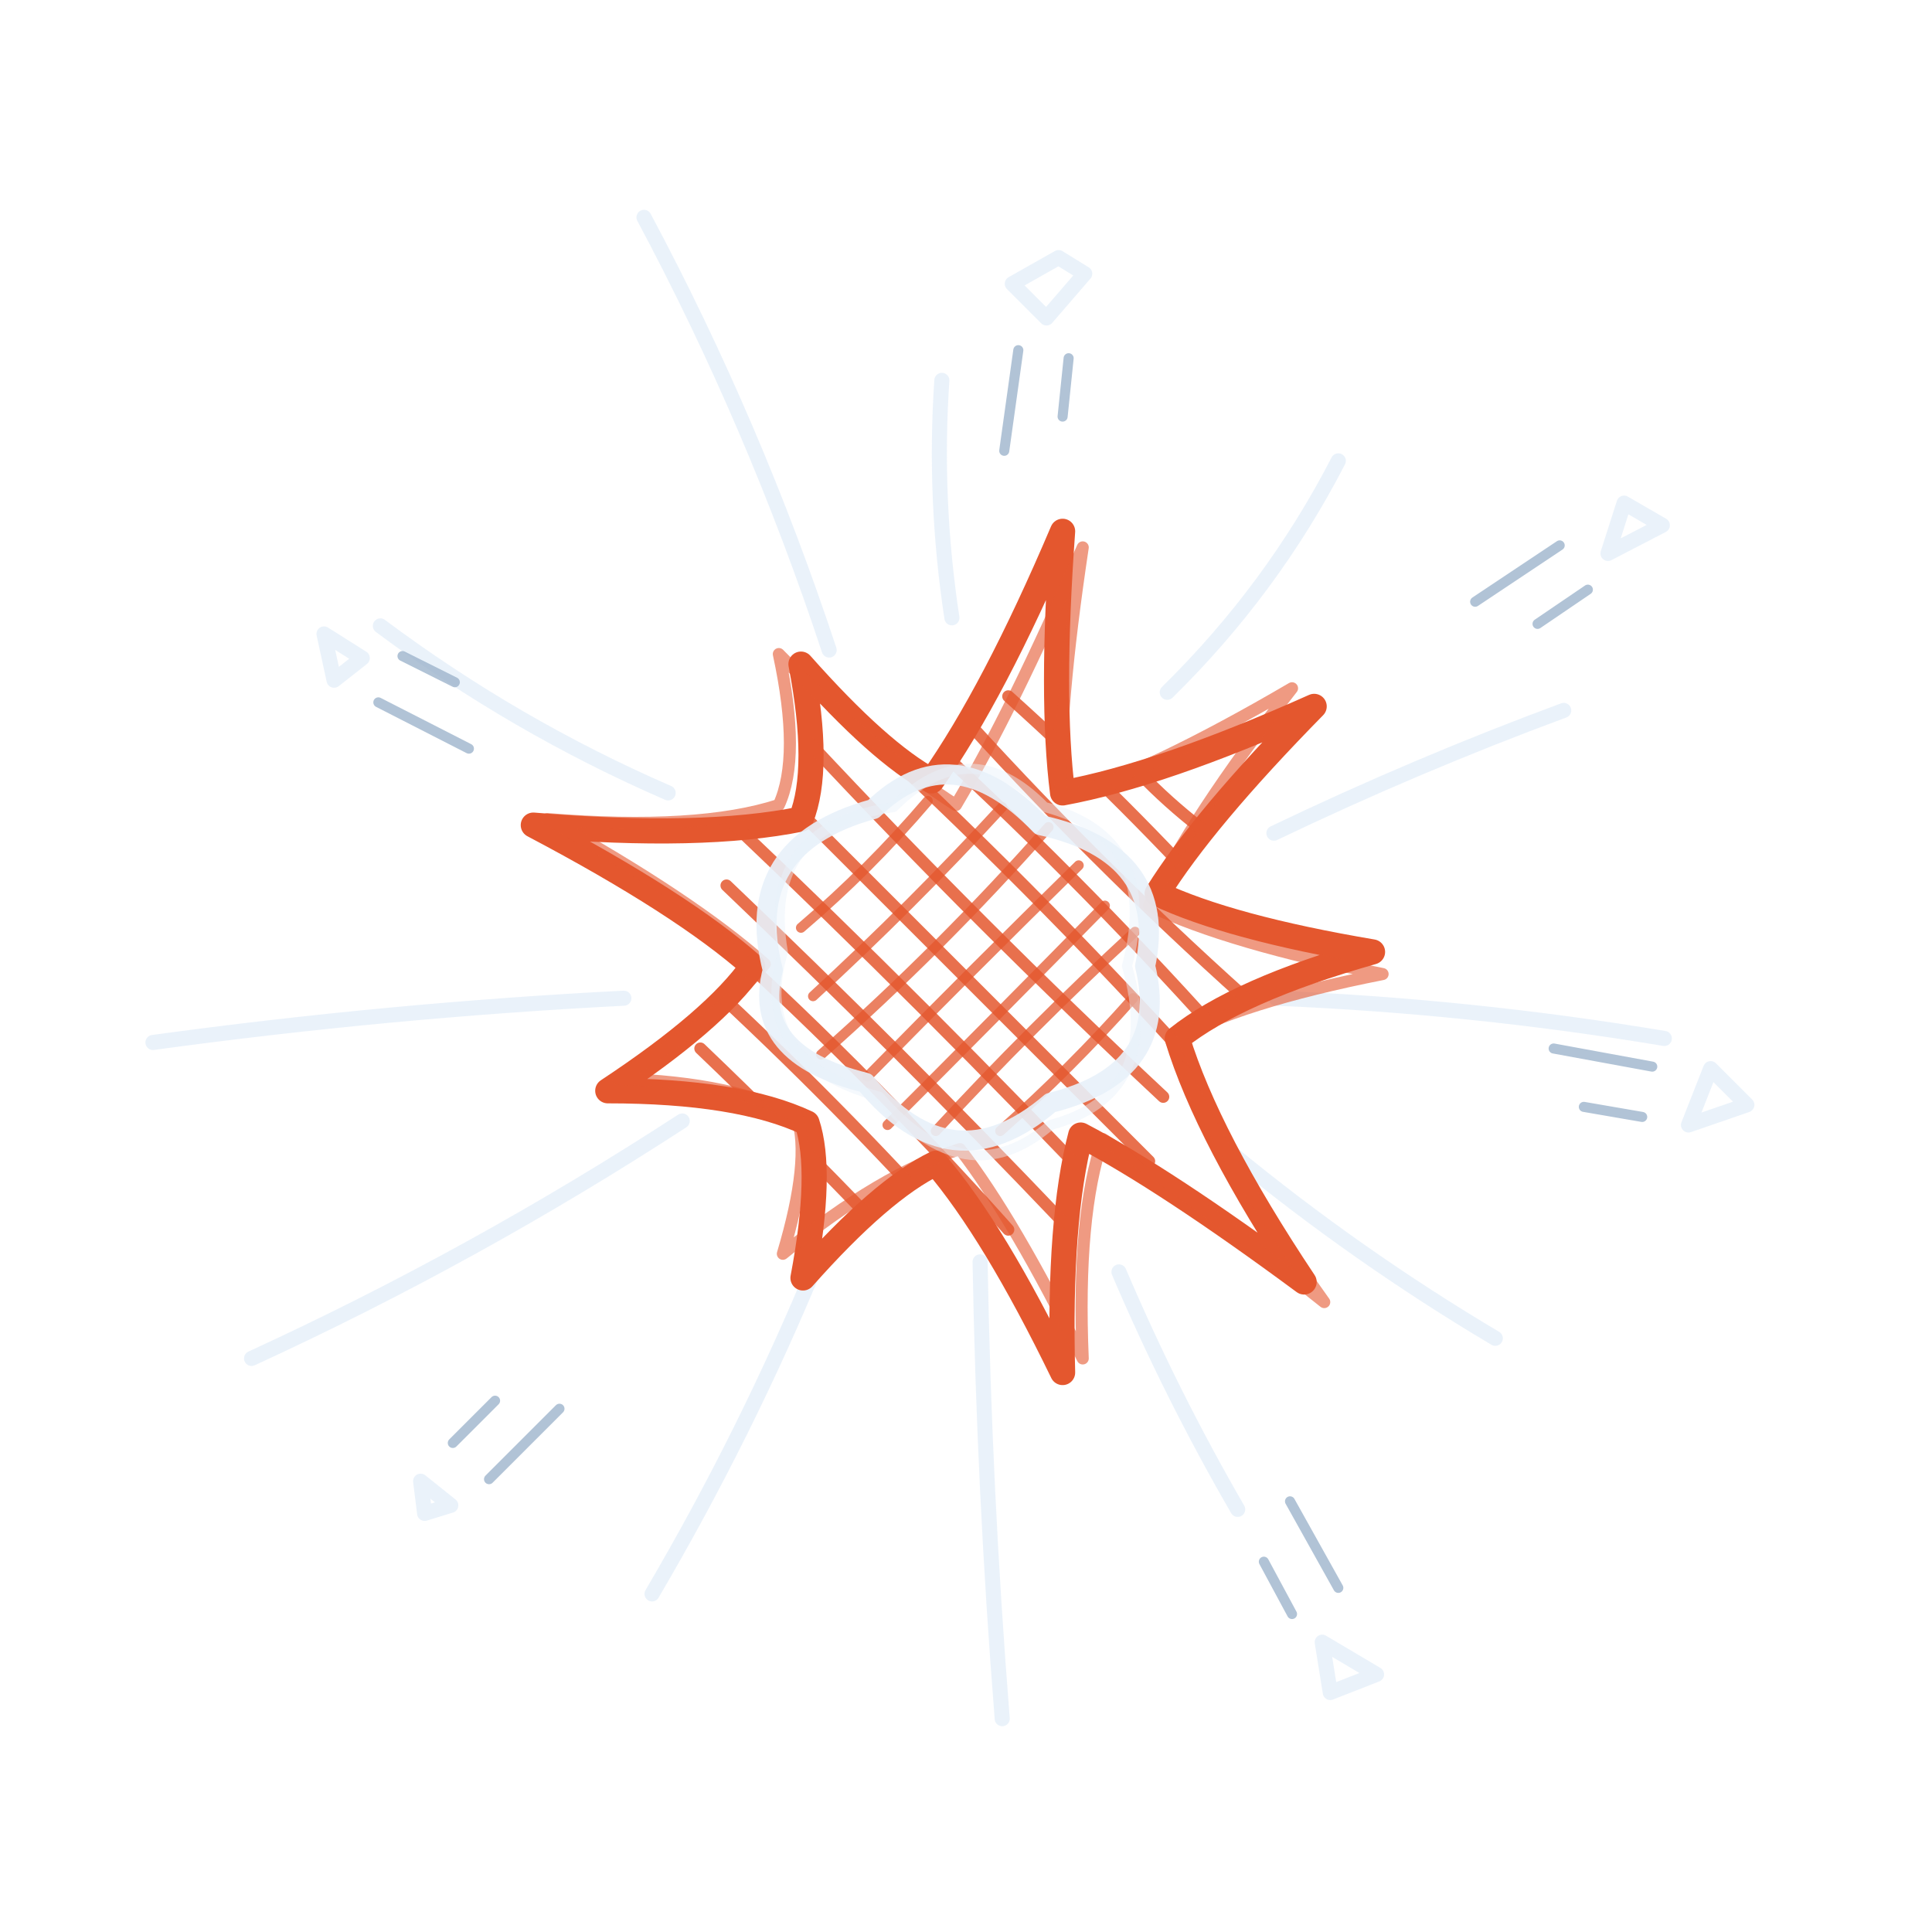
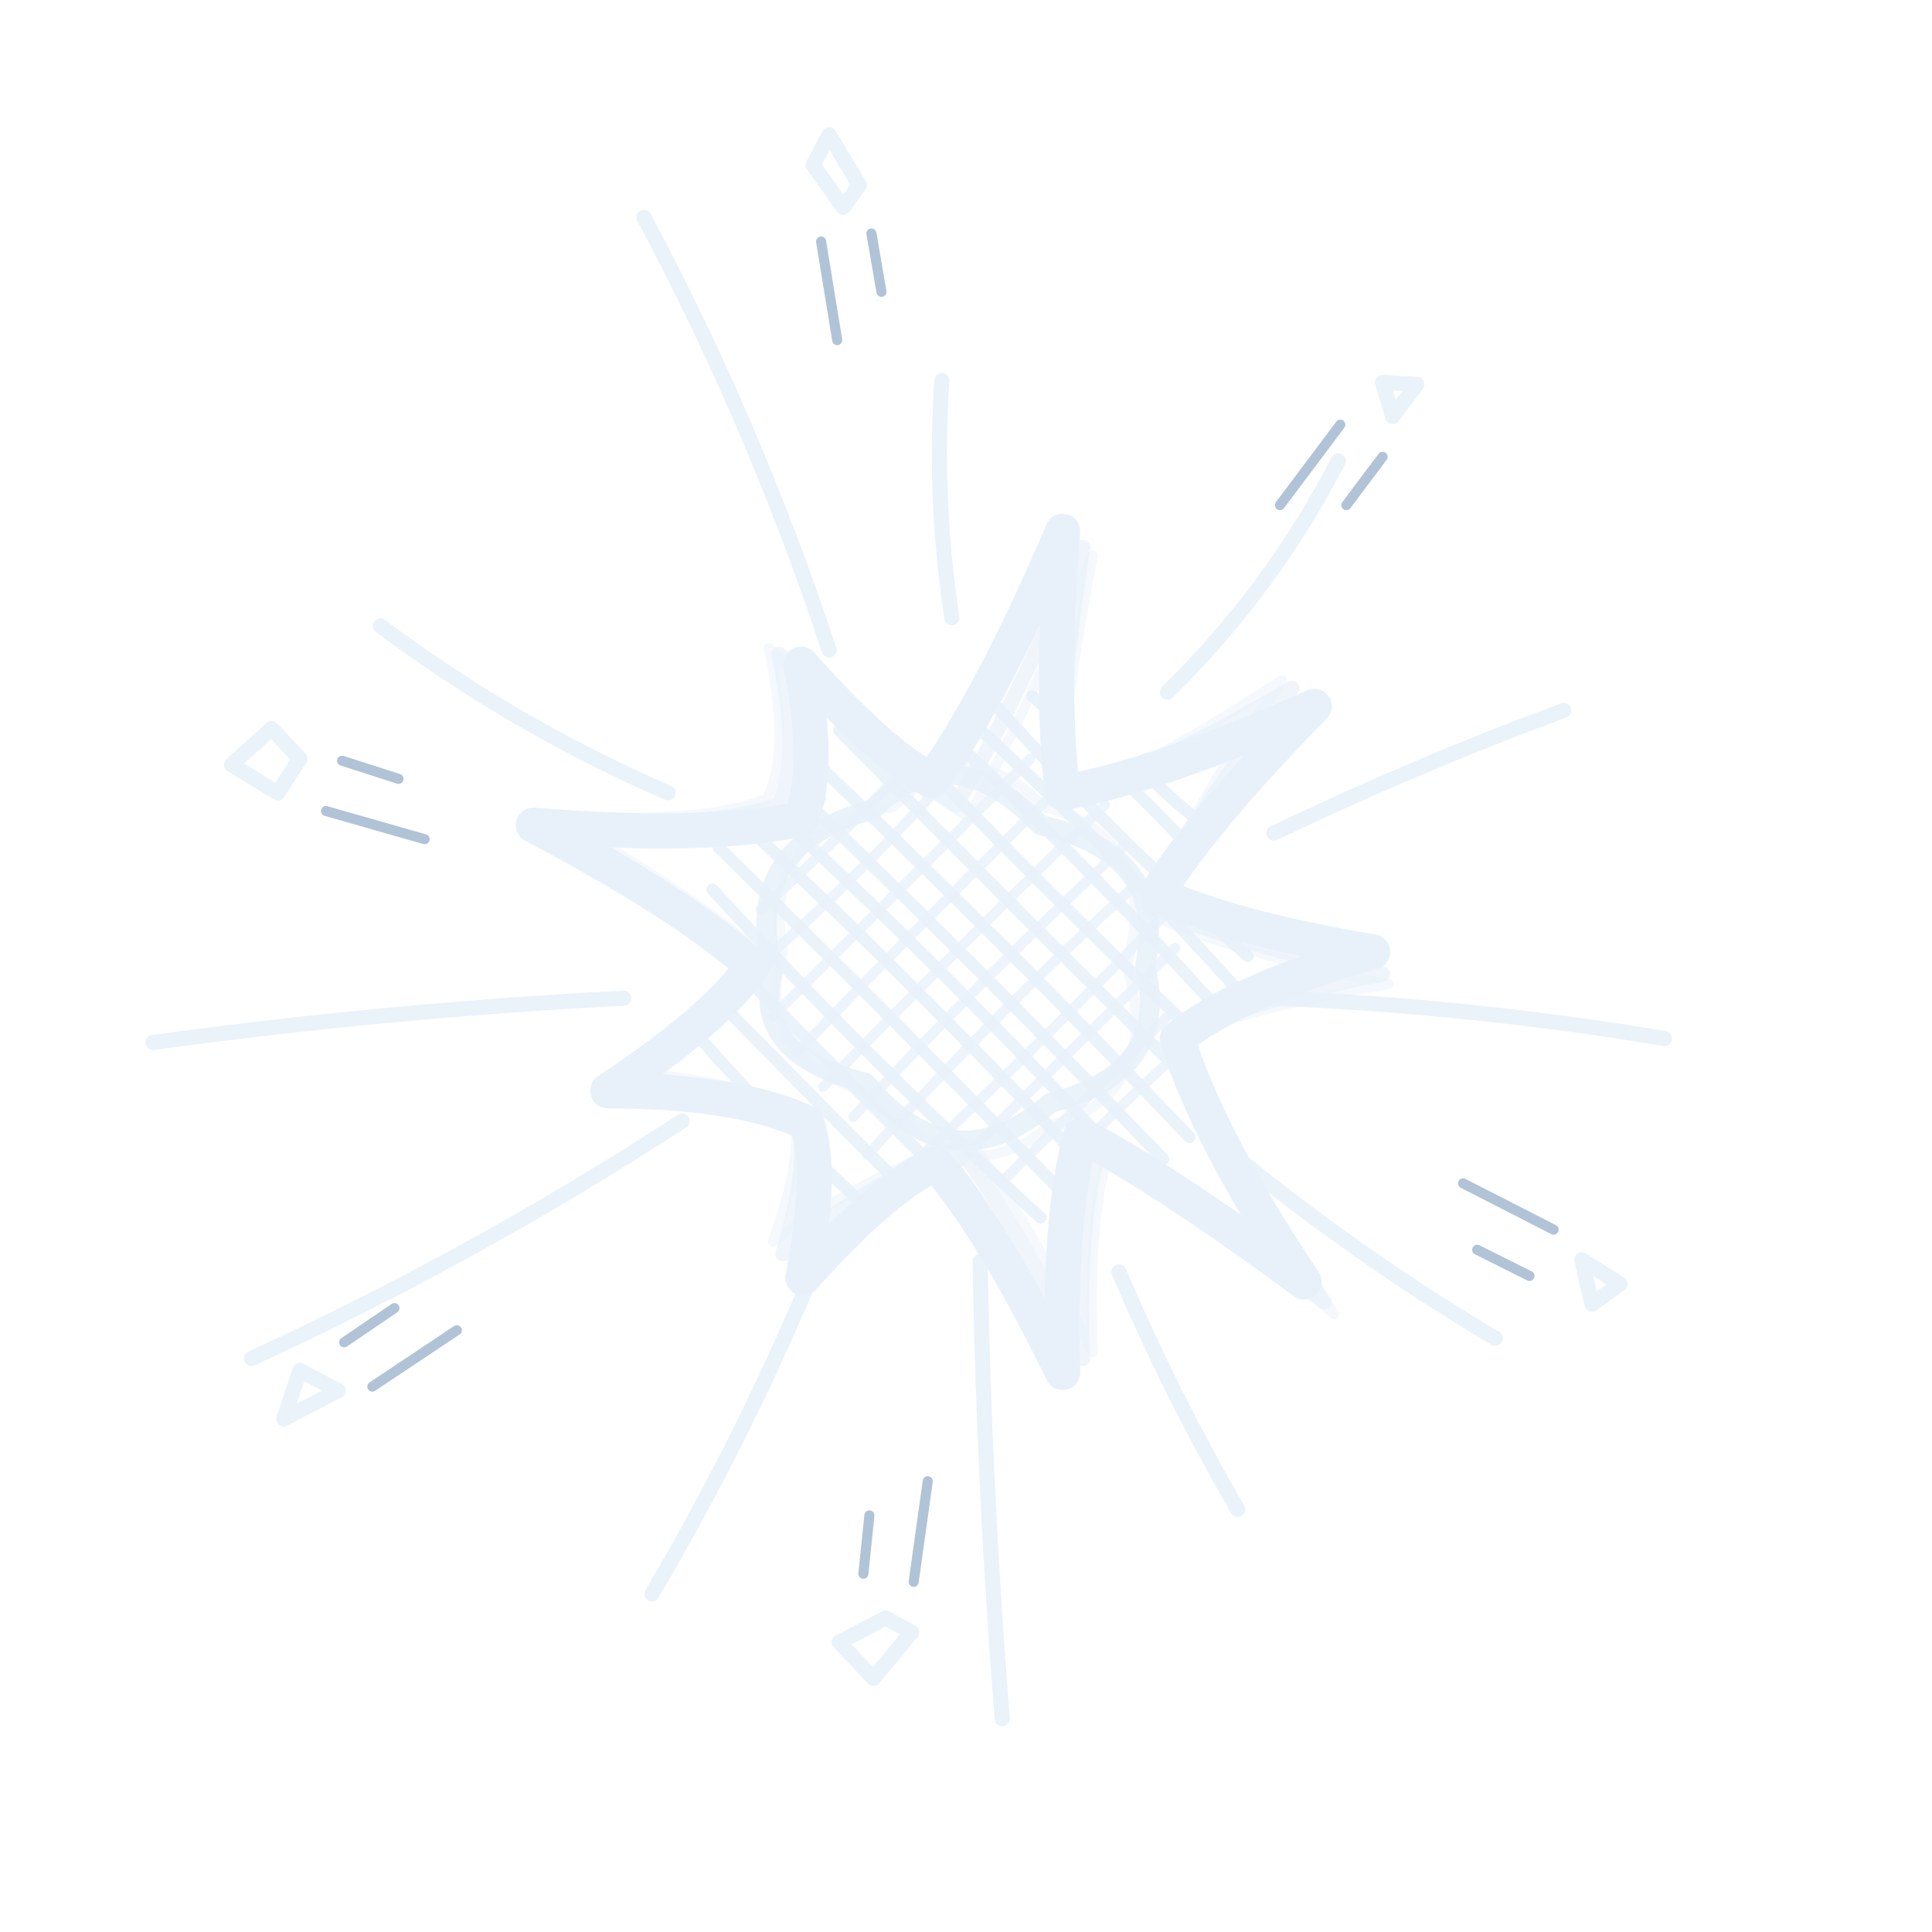
<svg xmlns="http://www.w3.org/2000/svg" width="96" height="96" viewBox="0 0 96 96">
  <defs>
    <clipPath id="flashc">
      <path d="M 68.2 47.3 Q 61.5 49.2 58.5 51.6 Q 60 56.5 64.8 63.7 Q 57.9 58.6 53.7 56.4 Q 52.6 60.6 52.8 68.2 Q 49.4 61.2 46.5 57.8 Q 43.8 59.1 39.9 63.5 Q 40.9 58.2 40.1 55.8 Q 36.7 54.2 30.2 54.2 Q 35.5 50.7 37.4 48 Q 33.9 44.9 26.5 41 Q 34.9 41.7 39.8 40.7 Q 40.8 38.2 39.8 33 Q 43.7 37.4 46.3 38.8 Q 49.4 34.4 52.8 26.4 Q 52.2 34.7 52.8 39.4 Q 57.7 38.5 65.3 35.1 Q 59.8 40.7 57.5 44.4 Q 61.1 46.1 68.2 47.3 Z" />
    </clipPath>
  </defs>
  <g fill="none" stroke-linecap="round" stroke-linejoin="round">
    <path d="M 63.4 49.6 Q 73.1 50 82.7 51.6 M 61.2 57.3 Q 67.4 62.4 74.3 66.5 M 55.6 63.2 Q 58.2 69.3 61.5 75 M 48.7 62.7 Q 48.9 74.1 49.8 85.4 M 40.6 62.7 Q 37.1 71.2 32.4 79.2 M 33.9 55.7 Q 23.6 62.4 12.5 67.5 M 31 49.6 Q 19.3 50.2 7.6 51.8 M 33.2 39.4 Q 25.6 36.1 18.9 31.1 M 41.2 32.3 Q 37.5 21.1 32 10.8 M 47.3 30.7 Q 46.4 24.8 46.8 18.9 M 58 34.4 Q 63.2 29.3 66.5 22.9 M 63.3 41.4 Q 70.4 38 77.7 35.3" stroke="#E8F1FA" stroke-width="0.75" opacity="0.90" />
-     <path d="M 68.2 47.3 Q 61.5 49.2 58.5 51.6 Q 60 56.5 64.8 63.7 Q 57.9 58.6 53.7 56.4 Q 52.6 60.6 52.8 68.2 Q 49.4 61.2 46.5 57.8 Q 43.8 59.1 39.9 63.5 Q 40.9 58.2 40.1 55.8 Q 36.7 54.2 30.2 54.2 Q 35.5 50.7 37.4 48 Q 33.9 44.9 26.5 41 Q 34.9 41.7 39.8 40.7 Q 40.8 38.2 39.8 33 Q 43.7 37.4 46.3 38.8 Q 49.4 34.4 52.8 26.4 Q 52.2 34.7 52.8 39.4 Q 57.7 38.5 65.3 35.1 Q 59.8 40.7 57.5 44.4 Q 61.1 46.1 68.2 47.3 Z" stroke="#E4572E" stroke-width="1.25" />
-     <path d="M 68.7 48.4 Q 61.6 49.8 58.2 51.7 Q 60.3 57 65.8 64.7 Q 58.8 59.1 54.8 56.6 Q 53.5 60.4 53.8 67.5 Q 50.4 60.6 47.7 57.1 Q 43.8 58.3 38.9 62.3 Q 40.3 57.6 39.6 55.5 Q 36.7 53.8 30.7 53.6 Q 36 50.4 38 47.9 Q 34.4 44.7 27.2 40.7 Q 34.7 41.3 38.7 40 Q 39.8 37.6 38.7 32.5 Q 43.7 37.6 47.5 40 Q 50.3 35.3 53.8 27.2 Q 52.6 35.2 52.7 39.7 Q 57.2 38.3 64.2 34.2 Q 59.2 40.6 57.1 45 Q 61.1 46.9 68.7 48.4 Z" stroke="#E4572E" stroke-width="0.6" opacity="0.60" />
    <g id="flash_hatch" clip-path="url(#flashc)">
-       <path d="M 54.4 35.8 Q 56.8 39 60 41.4 M 50.1 34.6 Q 56 39.9 61.3 45.8 M 47.2 34.9 Q 54.2 42.7 61.9 49.6 M 45.5 36.2 Q 53.4 43.4 60.5 51.3 M 41.9 35.4 Q 51.2 43.9 59.7 53.3 M 40.2 36.9 Q 48.7 46 57.8 54.5 M 38.9 39.5 Q 48 48.6 57.1 57.7 M 36.4 40.9 Q 46.1 50.1 55.3 59.8 M 36.1 44 Q 44.6 52.1 52.8 60.7 M 34.4 45.4 Q 42.7 52.8 50.1 61.1 M 34.1 47.9 Q 40.8 54 46.9 60.7 M 34.8 52.1 Q 39.3 56.4 43.6 60.9" stroke="#E4572E" stroke-width="0.6" opacity="0.85" />
-       <path d="M 39.8 46.1 Q 43.2 43.2 46.1 39.8 M 40.4 49.5 Q 45.3 45 49.8 40.1 M 40.8 52.4 Q 46.8 47.1 52.1 41.1 M 43.1 53.5 Q 48.3 48.2 53.6 43 M 44.1 55.9 Q 49.5 50.5 54.9 45 M 46.5 56.2 Q 51.2 51.1 56.4 46.3 M 49.7 56.2 Q 53.2 53.1 56.3 49.6" stroke="#E4572E" stroke-width="0.5" opacity="0.75" />
+       <path d="M 54.8 35.9 Q 57 38.9 60 41.1 M 51.3 34.6 Q 56.7 39.3 61.4 44.6 M 48.9 34.4 Q 55 41.3 62 47.5 M 47.1 34.8 Q 54.7 41.6 61.5 49.2 M 44.8 34.4 Q 53.4 42.2 61.2 50.9 M 43.2 35.1 Q 51.5 43.9 60.3 52.2 M 41.7 36.3 Q 50.8 45.5 60 54.6 M 39.6 37 Q 49.6 46.5 59.1 56.5 M 38.8 38.6 Q 48.5 47.9 57.8 57.6 M 37.2 39.2 Q 47.3 48.4 56.5 58.5 M 36.4 40.4 Q 45.9 49.3 54.8 58.8 M 35.7 42.1 Q 44.8 51 53.6 60.1 M 35.4 44.2 Q 43.2 52.7 51.7 60.5 M 35 46.4 Q 42.2 53.9 49.6 61.1 M 34.3 48.3 Q 40.9 55.1 47.7 61.8 M 34.7 51.5 Q 39.2 56.6 44.3 61.1 M 36.2 55.4 Q 38.1 58 40.7 59.9" stroke="#E8F1FA" stroke-width="0.6" opacity="0.90" />
+       <path d="M 39.7 40.8 Q 40.1 40.1 40.8 39.7 M 37.8 45.2 Q 41.7 41.7 45.3 37.8 M 37.3 48.3 Q 43 43.3 48 37.6 M 38.4 50.5 Q 44.8 44.1 51.2 37.7 M 39.6 52.3 Q 46.3 45.3 53.3 38.5 M 40.9 54 Q 47.8 46.9 54.9 40 M 42.4 55.5 Q 48.9 48.5 55.9 42 M 43.1 57.4 Q 49.5 50.3 56.5 43.9 M 45.3 57.9 Q 52.1 51.5 58.5 44.8 M 47.2 58.2 Q 52.8 52.6 58.4 47.1 M 49.9 58.6 Q 54.1 54.5 58.2 50.3 M 53 57.7 Q 55.3 55.3 57.8 53" stroke="#E8F1FA" stroke-width="0.5" opacity="0.80" />
    </g>
+     <path d="M 68.2 47.3 Q 61.5 49.2 58.5 51.6 Q 60 56.5 64.8 63.7 Q 57.9 58.6 53.7 56.4 Q 52.6 60.6 52.8 68.2 Q 49.4 61.2 46.5 57.8 Q 43.8 59.1 39.9 63.5 Q 40.9 58.2 40.1 55.8 Q 36.7 54.2 30.2 54.2 Q 35.5 50.7 37.4 48 Q 33.9 44.9 26.5 41 Q 34.9 41.7 39.8 40.7 Q 40.8 38.2 39.8 33 Q 43.7 37.4 46.3 38.8 Q 49.4 34.4 52.8 26.4 Q 52.2 34.7 52.8 39.4 Q 57.7 38.5 65.3 35.1 Q 59.8 40.7 57.5 44.4 Q 61.1 46.1 68.2 47.3 Z" stroke="#E8F1FA" stroke-width="1.75" />
+     <path d="M 68.7 48.4 Q 61.6 49.8 58.2 51.7 Q 60.3 57 65.8 64.7 Q 58.8 59.1 54.8 56.6 Q 53.5 60.4 53.8 67.5 Q 50.4 60.6 47.7 57.1 Q 43.8 58.3 38.9 62.3 Q 40.3 57.6 39.6 55.5 Q 36.7 53.8 30.7 53.6 Q 36 50.4 38 47.9 Q 34.4 44.7 27.2 40.7 Q 34.7 41.3 38.7 40 Q 39.8 37.6 38.7 32.5 Q 43.7 37.6 47.5 40 Q 50.3 35.3 53.8 27.2 Q 52.6 35.2 52.7 39.7 Q 57.2 38.3 64.2 34.2 Q 59.2 40.6 57.1 45 Q 61.1 46.9 68.7 48.4 Z" stroke="#E8F1FA" stroke-width="0.75" opacity="0.70" />
+     <path d="M 69 48.9 Q 61.7 50.1 58.1 51.8 Q 60.5 57.3 66.3 65.3 Q 59.3 59.4 55.3 56.6 Q 54 60.2 54.3 67.2 Q 50.9 60.3 48.2 56.7 Q 43.9 57.9 38.4 61.7 Q 40 57.2 39.4 55.3 Q 36.7 53.6 31 53.3 Q 36.3 50.3 38.3 47.8 Q 34.7 44.6 27.5 40.5 Q 34.6 41 38.1 39.7 Q 39.3 37.4 38.2 32.2 Q 43.7 37.8 48.1 40.6 Q 50.8 35.8 54.3 27.6 Q 52.8 35.5 52.6 39.9 Q 56.9 38.2 63.7 33.8 Q 58.9 40.6 57 45.4 Q 61.2 47.3 69 48.9 Z" stroke="#E8F1FA" stroke-width="0.5" opacity="0.45" />
    <path d="M 56.9 48 Q 58.2 53.3 52.2 54.8 Q 47.3 59 43 53.8 Q 37.3 52.4 38.4 48.2 Q 36.8 42 43.4 40.2 Q 47.3 36.4 51.7 41 Q 58.1 42.4 56.9 48 Z" stroke="#E8F1FA" stroke-width="1.0" opacity="0.90" />
    <path d="M 56 48 Q 57.8 54.4 52.2 55.9 Q 48 59.5 43.7 54.5 Q 37.3 52.7 38.9 47.3 Q 37.8 41.1 44.4 40.1 Q 48.2 36.3 51.9 40.1 Q 57.7 41.6 56 48 Z" stroke="#E8F1FA" stroke-width="0.5" opacity="0.45" />
-     <path d="M 86.8 54.9 L 83.9 55.9 L 85 53.1 Z M 68.4 83.2 L 66.1 84.1 L 65.7 81.6 Z M 22.4 74.8 L 21.1 75.2 L 20.9 73.6 Z M 18 32.7 L 16.6 33.8 L 16.1 31.5 Z M 53.9 13.6 L 52 15.8 L 50.3 14.1 L 52.6 12.8 Z M 82.6 26.1 L 79.9 27.5 L 80.7 25 Z" stroke="#E8F1FA" stroke-width="0.75" opacity="0.90" />
-     <path d="M 82.1 53 L 77.2 52.1 M 81.6 55.5 L 78.7 55 M 66.5 78.9 L 64.1 74.6 M 64.2 80.2 L 62.8 77.6 M 24.3 73.5 L 27.8 70 M 22.5 71.7 L 24.6 69.6 M 18.8 34.9 L 23.3 37.2 M 20 32.6 L 22.6 33.9 M 50.6 17.4 L 49.9 22.4 M 53.1 17.8 L 52.8 20.7 M 77.5 27.1 L 73.3 29.9 M 78.9 29.3 L 76.4 31" stroke="#9DB4CC" stroke-width="0.5" opacity="0.80" />
+     <path d="M 80.5 63.8 L 79.1 64.8 L 78.6 62.6 Z M 45.3 81.1 L 43.4 83.4 L 41.7 81.6 L 44 80.4 Z M 16.8 69.1 L 14.1 70.5 L 14.9 68.1 Z M 14.9 37.7 L 13.8 39.4 L 11.5 38 L 13.5 36.2 Z M 42.7 9.2 L 41.9 10.3 L 40.4 8.2 L 41.2 6.7 Z M 70.4 19.1 L 69.2 20.7 L 68.7 19 Z" stroke="#E8F1FA" stroke-width="0.75" opacity="0.90" />
+     <path d="M 77.2 61.1 L 72.7 58.8 M 76 63.4 L 73.4 62.1 M 45.4 78.6 L 46.1 73.6 M 42.9 78.2 L 43.2 75.3 M 18.5 68.9 L 22.7 66.1 M 17.1 66.7 L 19.6 65 M 16.2 40.3 L 21.1 41.7 M 17 37.8 L 19.8 38.7 M 40.8 12 L 41.6 16.9 M 43.3 11.6 L 43.8 14.5 M 66.6 21.1 L 63.6 25.1 M 68.7 22.7 L 66.9 25.1" stroke="#9DB4CC" stroke-width="0.5" opacity="0.80" />
  </g>
</svg>
